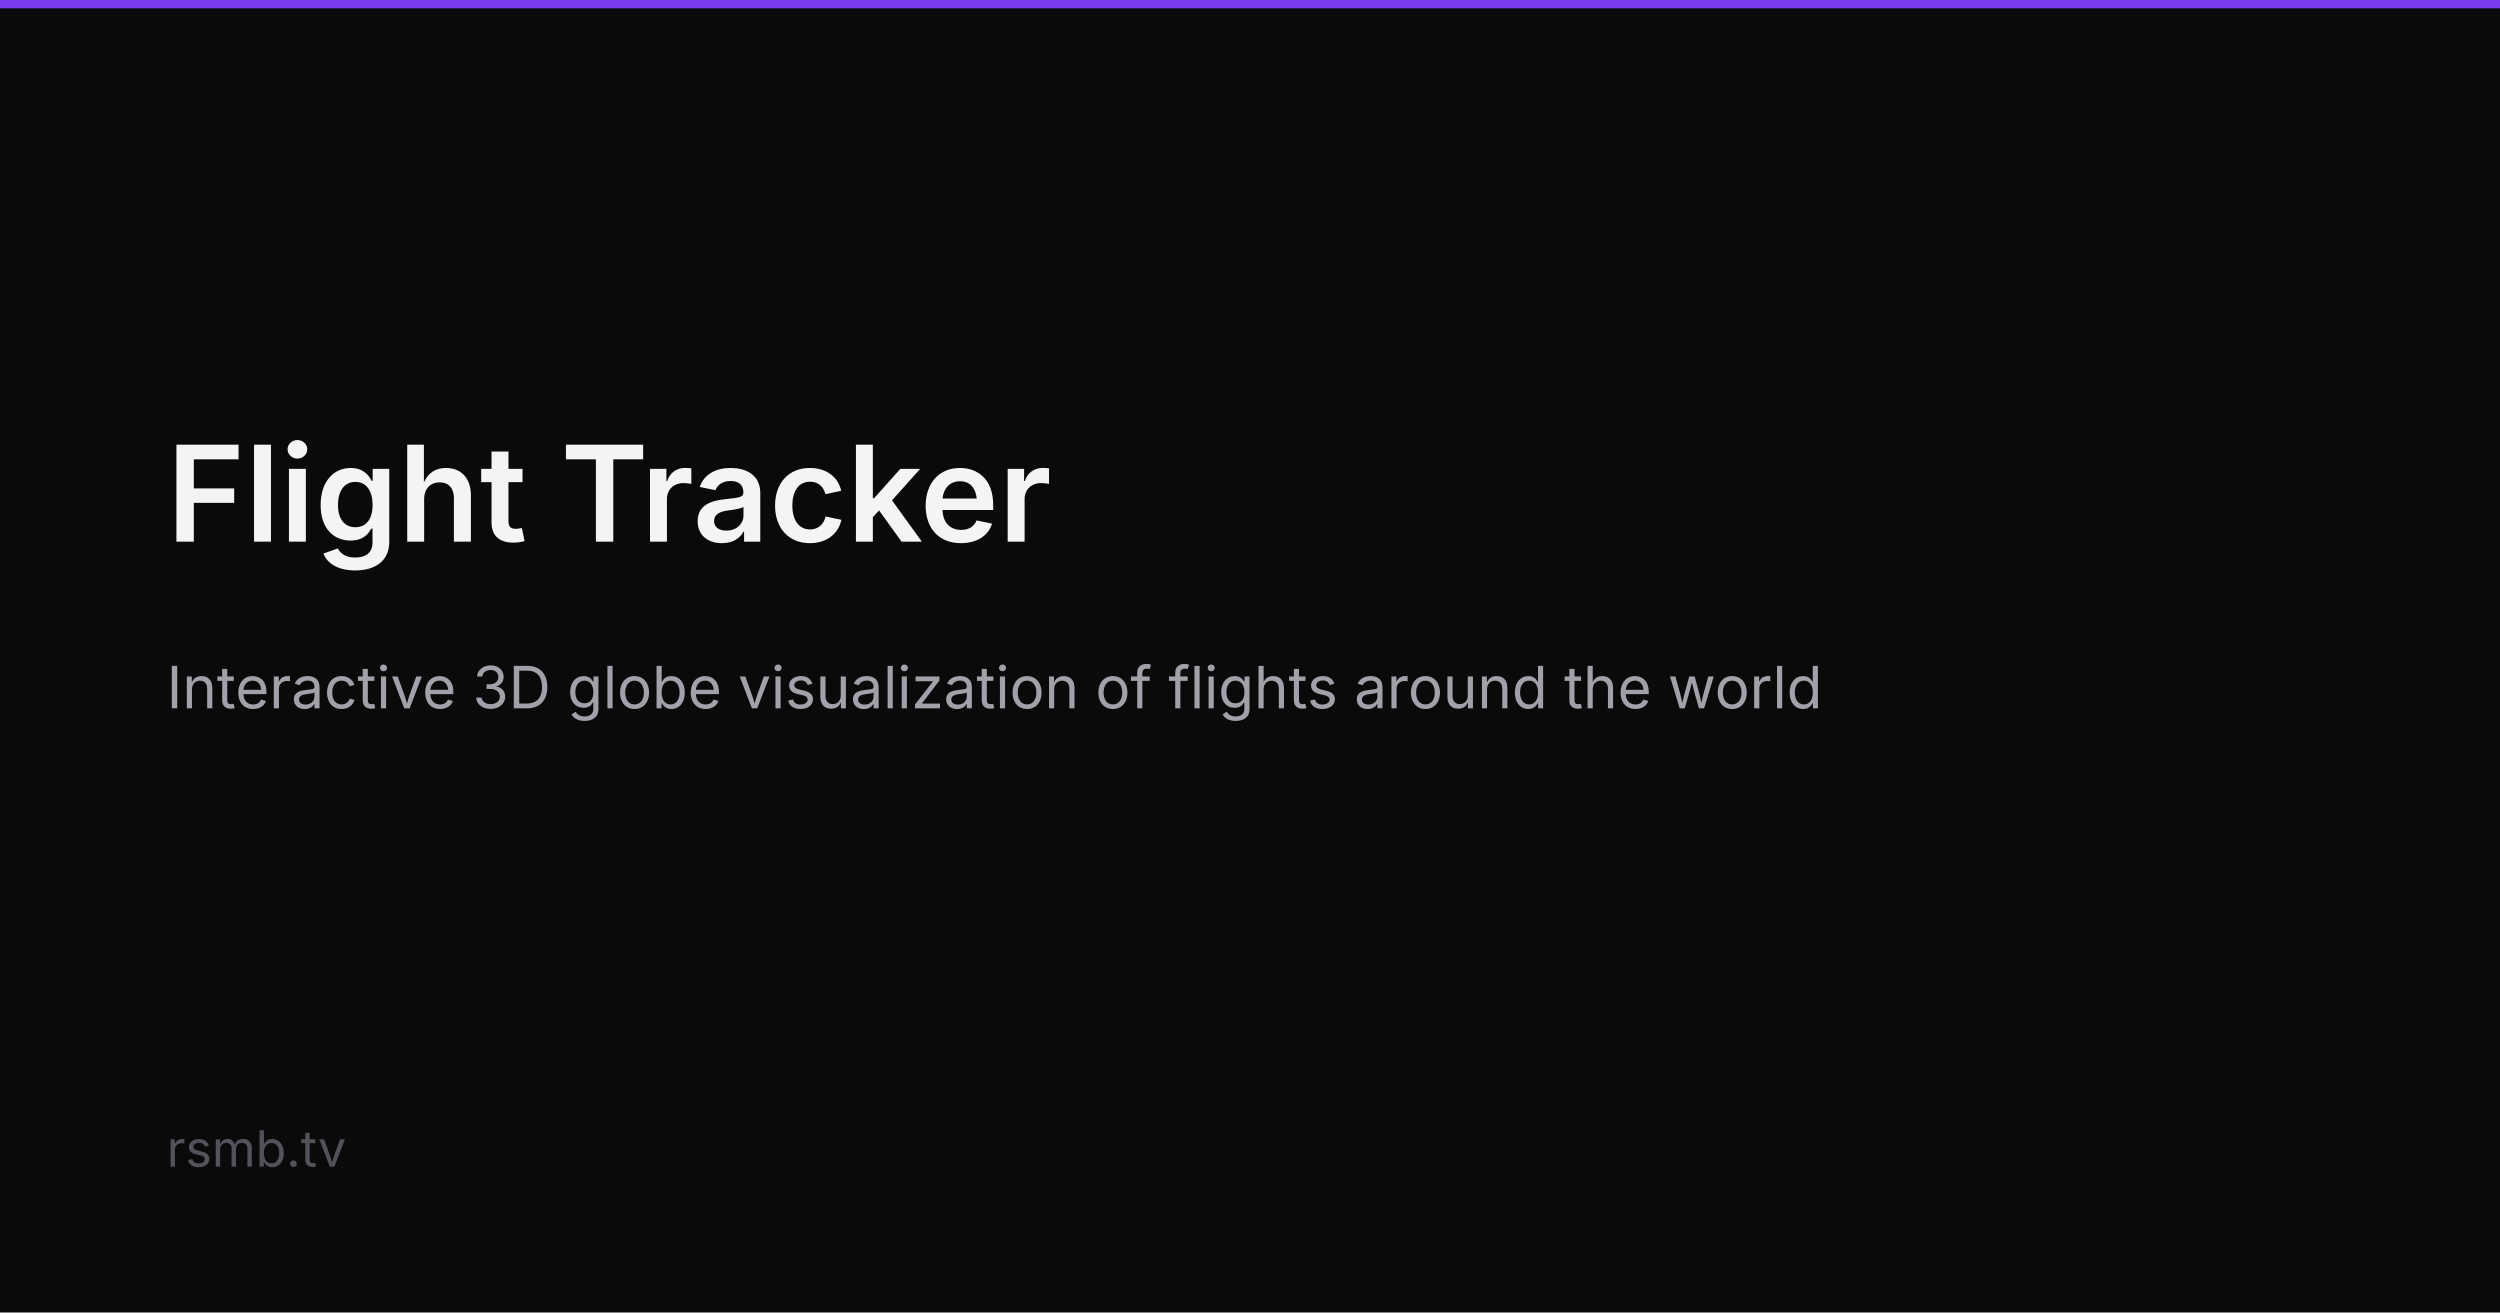
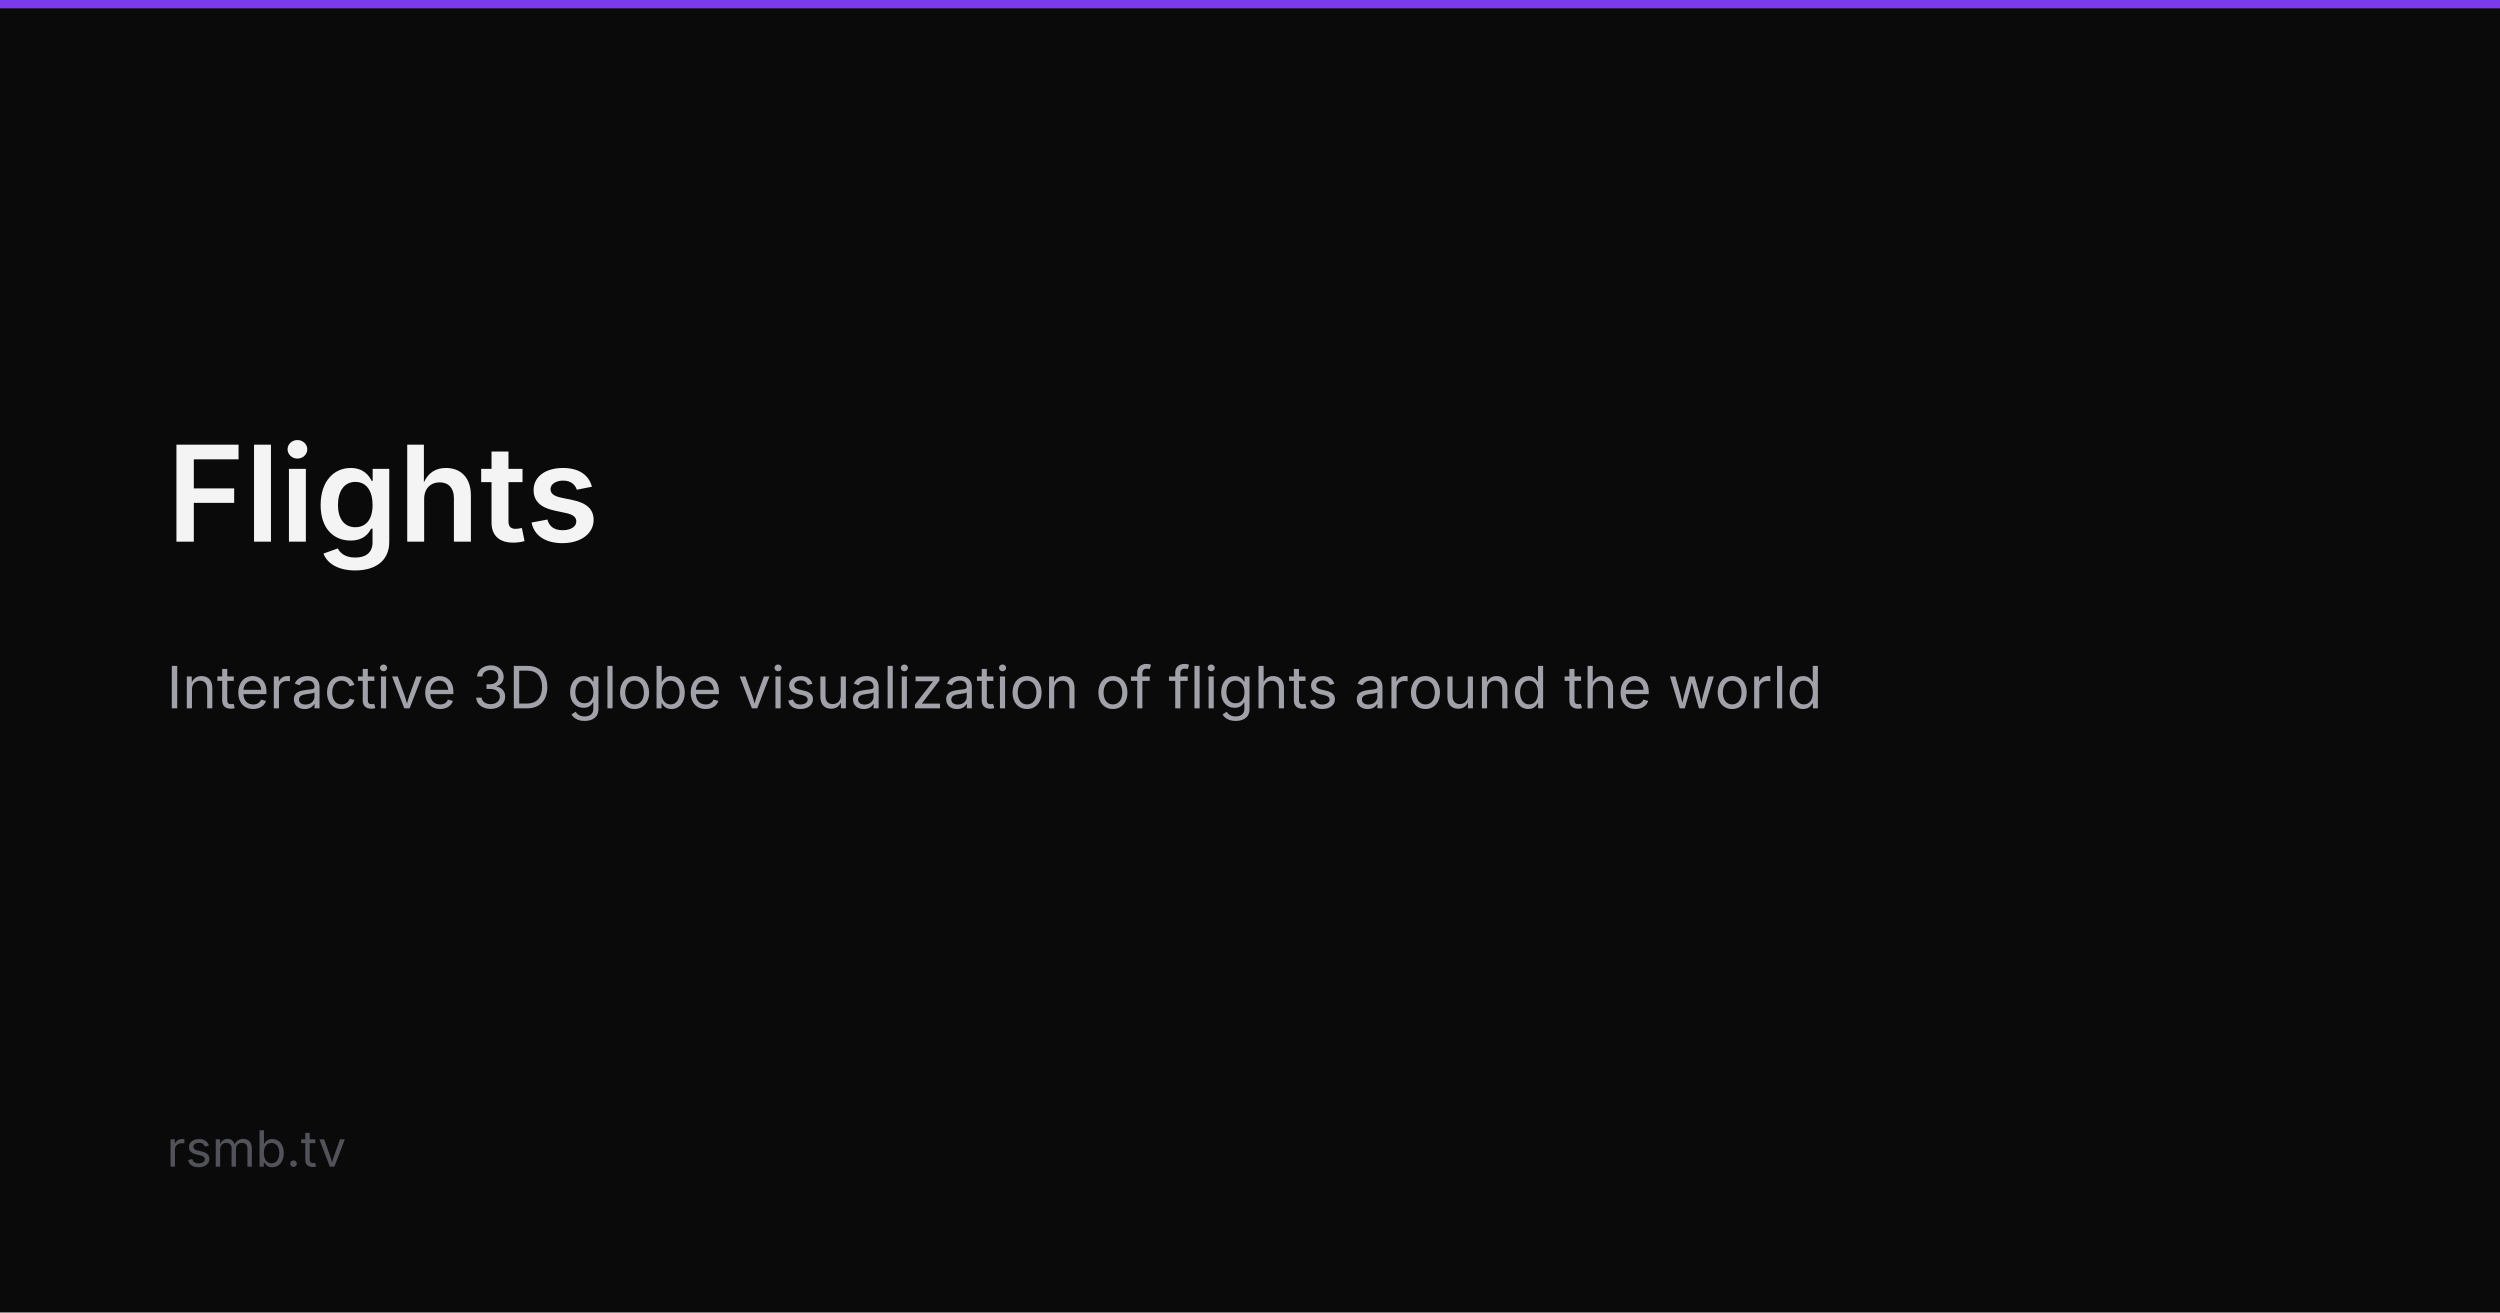
<svg xmlns="http://www.w3.org/2000/svg" width="1200" height="630">
  <rect width="1200" height="630" fill="#0a0a0a" />
  <rect x="0" y="0" width="1200" height="4" fill="#7c3aed" />
-   <text x="80" y="260" font-family="system-ui, -apple-system, sans-serif" font-size="64" font-weight="600" fill="#f4f4f5">Flight Tracker</text>
+   <text x="80" y="260" font-family="system-ui, -apple-system, sans-serif" font-size="64" font-weight="600" fill="#f4f4f5">Flights</text>
  <text x="80" y="340" font-family="system-ui, -apple-system, sans-serif" font-size="28" fill="#a1a1aa">Interactive 3D globe visualization of flights around the world</text>
  <text x="80" y="560" font-family="system-ui, -apple-system, sans-serif" font-size="24" fill="#52525b">rsmb.tv</text>
</svg>
